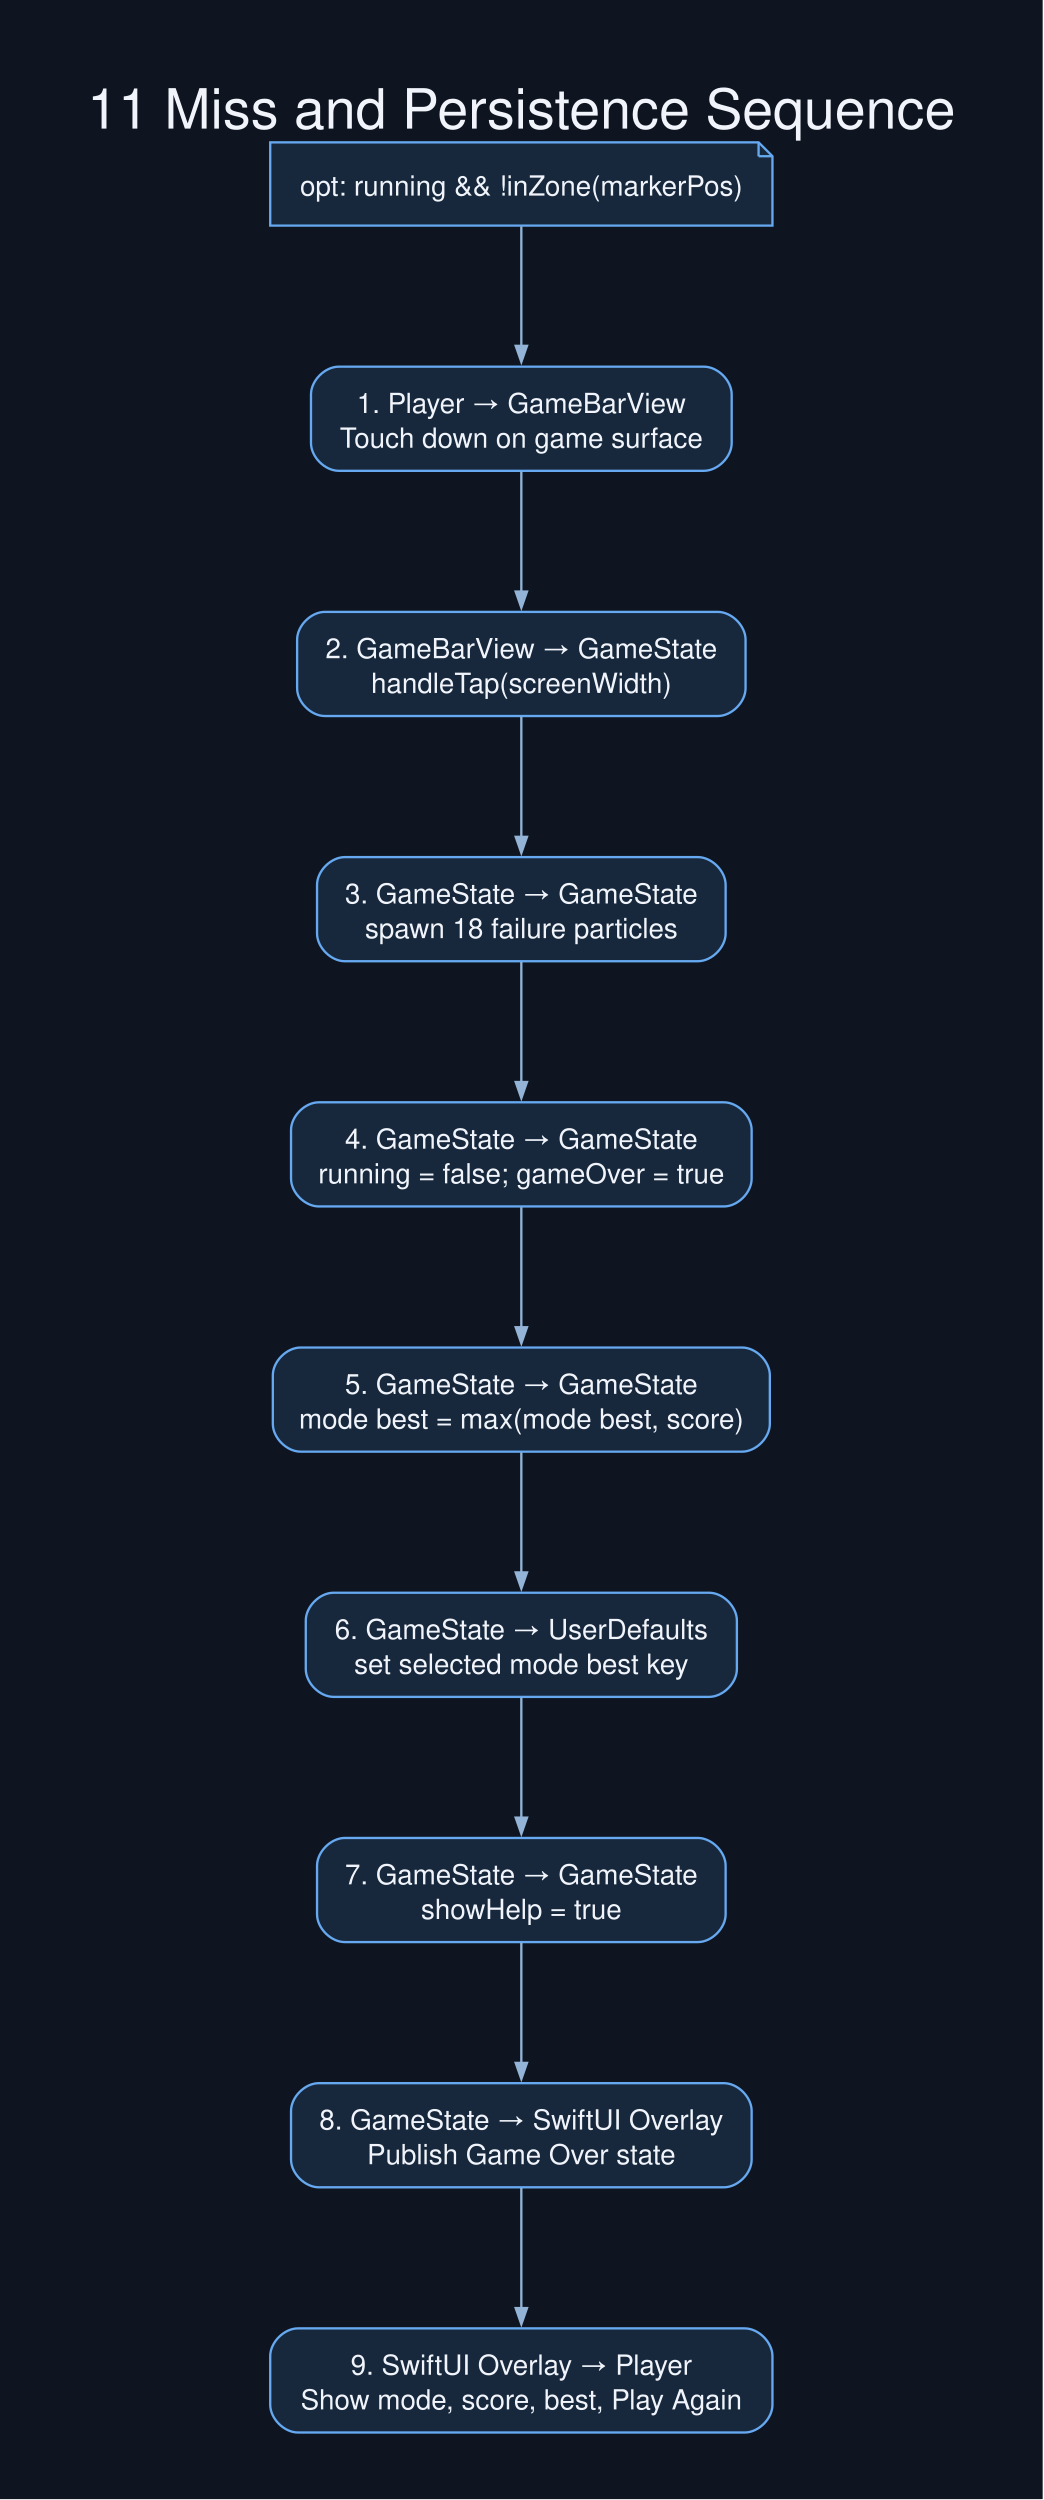
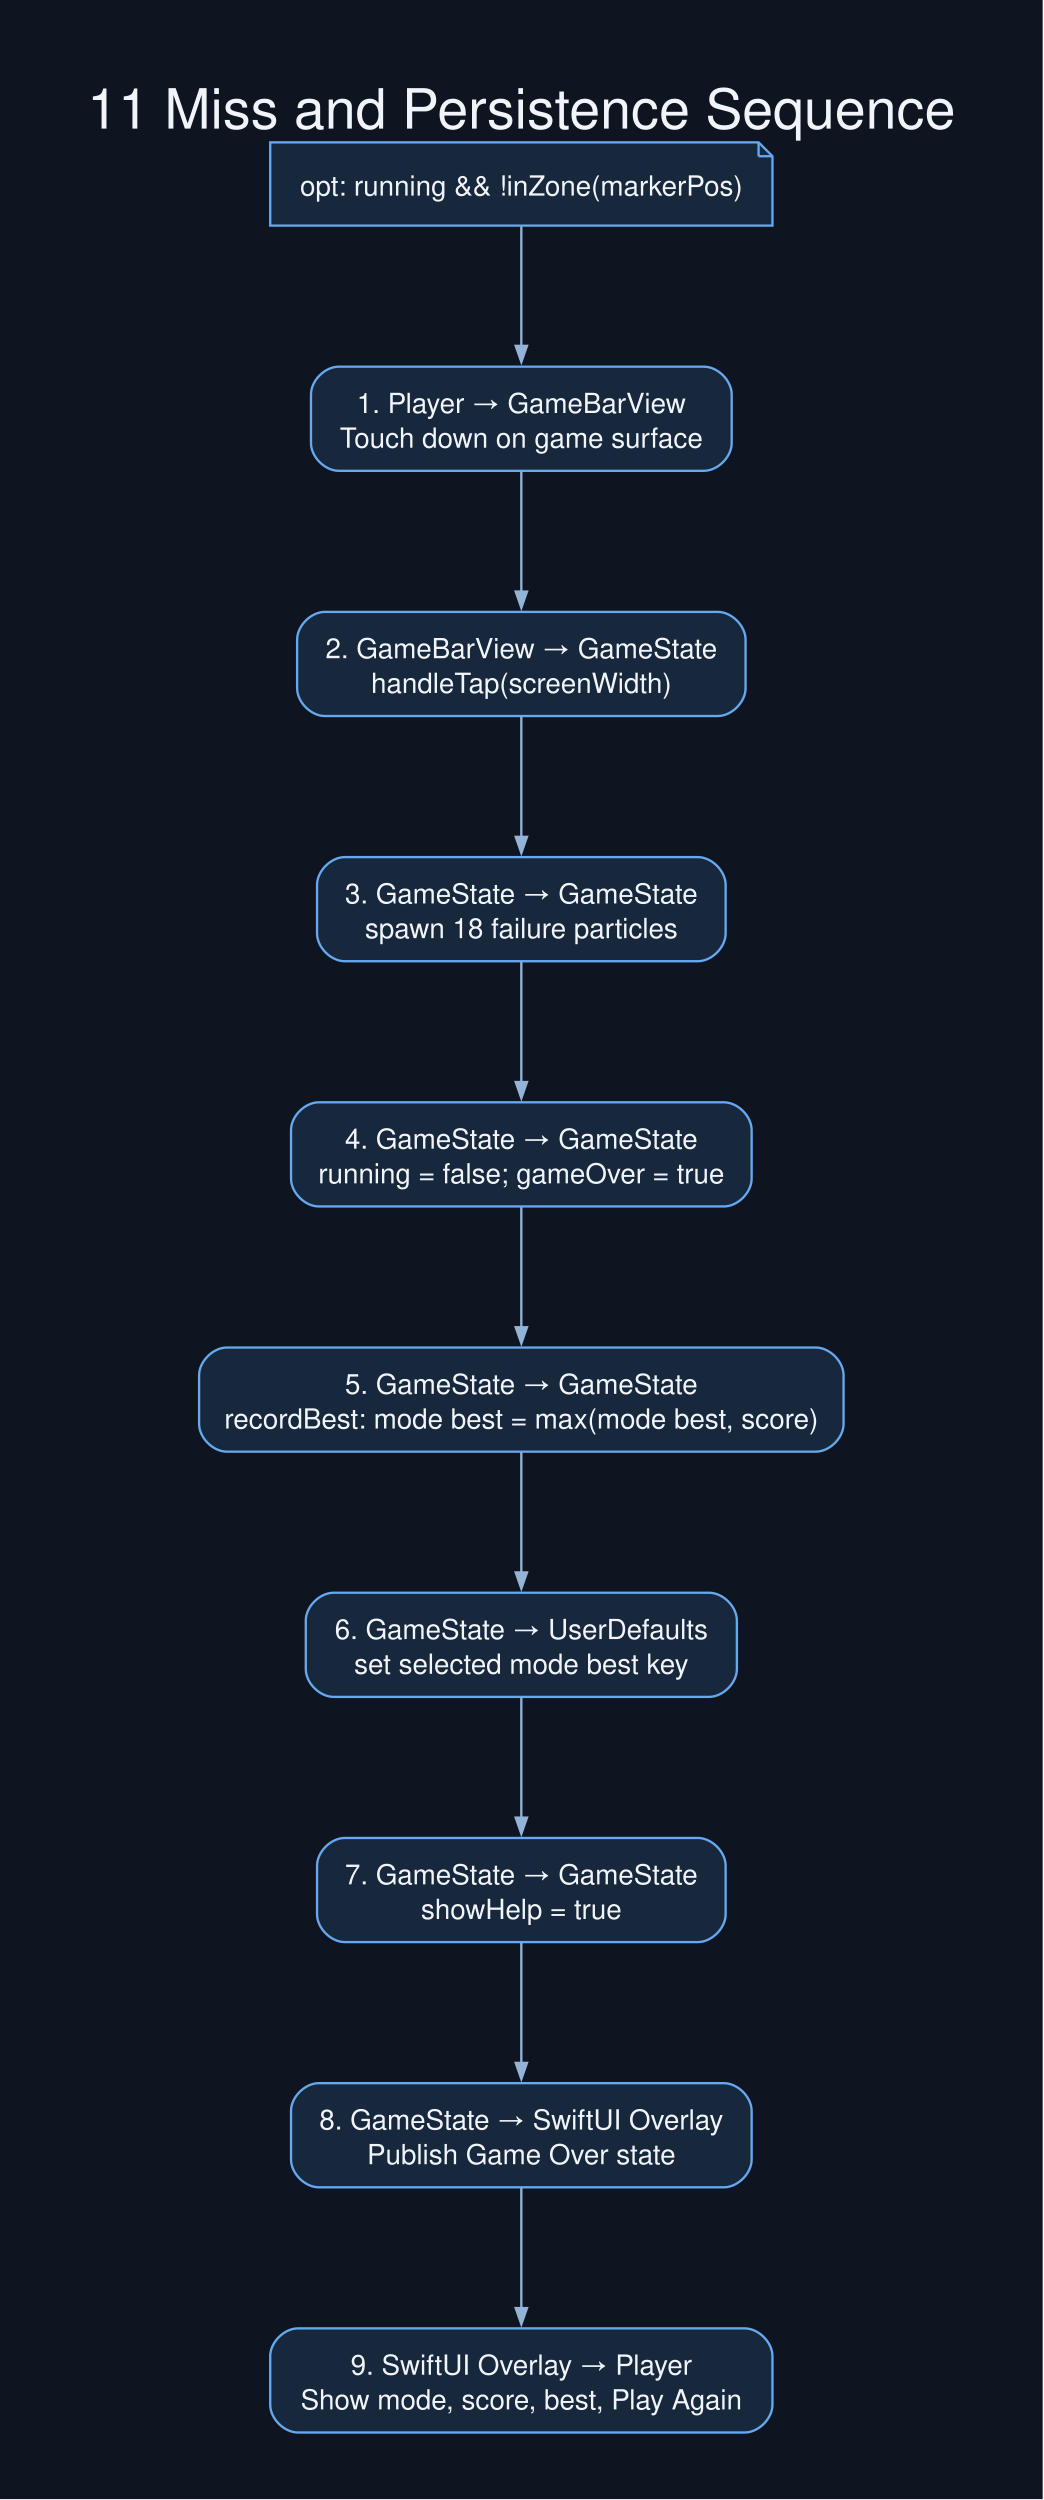
<svg xmlns="http://www.w3.org/2000/svg" width="451pt" height="1081pt" viewBox="0.00 0.00 451.00 1081.00">
  <g id="graph0" class="graph" transform="scale(1 1) rotate(0) translate(28.8 1051.82)">
    <polygon fill="#0e1520" stroke="none" points="-28.8,28.8 -28.8,-1051.82 422.05,-1051.82 422.05,28.8 -28.8,28.8" />
    <text xml:space="preserve" text-anchor="middle" x="196.62" y="-996.22" font-family="Helvetica,sans-Serif" font-size="24.00" fill="#f1f5fb">11 Miss and Persistence Sequence</text>
    <g id="node1" class="node">
      <polygon fill="#17283d" stroke="#66a9f1" points="299.21,-990.27 88.04,-990.27 88.04,-954.27 305.21,-954.27 305.21,-984.27 299.21,-990.27" />
      <polyline fill="none" stroke="#66a9f1" points="299.21,-990.27 299.21,-984.27" />
      <polyline fill="none" stroke="#66a9f1" points="305.21,-984.27 299.21,-984.27" />
      <text xml:space="preserve" text-anchor="middle" x="196.62" y="-967.24" font-family="Helvetica,sans-Serif" font-size="12.00" fill="#f1f5fb">opt: running &amp;&amp; !inZone(markerPos)</text>
    </g>
    <g id="node2" class="node">
      <path fill="#17283d" stroke="#66a9f1" d="M275.58,-893.27C275.58,-893.27 117.67,-893.27 117.67,-893.27 111.67,-893.27 105.67,-887.27 105.67,-881.27 105.67,-881.27 105.67,-860.24 105.67,-860.24 105.67,-854.24 111.67,-848.24 117.67,-848.24 117.67,-848.24 275.58,-848.24 275.58,-848.24 281.58,-848.24 287.58,-854.24 287.58,-860.24 287.58,-860.24 287.58,-881.27 287.58,-881.27 287.58,-887.27 281.58,-893.27 275.58,-893.27" />
      <text xml:space="preserve" text-anchor="middle" x="196.62" y="-873.23" font-family="Helvetica,sans-Serif" font-size="12.00" fill="#f1f5fb">1. Player → GameBarView</text>
      <text xml:space="preserve" text-anchor="middle" x="196.62" y="-858.23" font-family="Helvetica,sans-Serif" font-size="12.00" fill="#f1f5fb">Touch down on game surface</text>
    </g>
    <g id="edge1" class="edge">
      <path fill="none" stroke="#93b4d7" d="M196.62,-953.94C196.62,-939.71 196.62,-919.22 196.62,-902.26" />
      <polygon fill="#93b4d7" stroke="#93b4d7" points="199.08,-902.28 196.63,-895.28 194.18,-902.28 199.08,-902.28" />
    </g>
    <g id="node3" class="node">
      <path fill="#17283d" stroke="#66a9f1" d="M281.58,-787.24C281.58,-787.24 111.67,-787.24 111.67,-787.24 105.67,-787.24 99.67,-781.24 99.67,-775.24 99.67,-775.24 99.67,-754.21 99.67,-754.21 99.67,-748.21 105.67,-742.21 111.67,-742.21 111.67,-742.21 281.58,-742.21 281.58,-742.21 287.58,-742.21 293.58,-748.21 293.58,-754.21 293.58,-754.21 293.58,-775.24 293.58,-775.24 293.58,-781.24 287.58,-787.24 281.58,-787.24" />
      <text xml:space="preserve" text-anchor="middle" x="196.62" y="-767.2" font-family="Helvetica,sans-Serif" font-size="12.00" fill="#f1f5fb">2. GameBarView → GameState</text>
      <text xml:space="preserve" text-anchor="middle" x="196.62" y="-752.2" font-family="Helvetica,sans-Serif" font-size="12.00" fill="#f1f5fb">handleTap(screenWidth)</text>
    </g>
    <g id="edge2" class="edge">
      <path fill="none" stroke="#93b4d7" d="M196.62,-847.95C196.62,-832.83 196.62,-812.5 196.62,-795.84" />
      <polygon fill="#93b4d7" stroke="#93b4d7" points="199.08,-796.02 196.63,-789.02 194.18,-796.02 199.08,-796.02" />
    </g>
    <g id="node4" class="node">
      <path fill="#17283d" stroke="#66a9f1" d="M272.96,-681.21C272.96,-681.21 120.29,-681.21 120.29,-681.21 114.29,-681.21 108.29,-675.21 108.29,-669.21 108.29,-669.21 108.29,-648.18 108.29,-648.18 108.29,-642.18 114.29,-636.18 120.29,-636.18 120.29,-636.18 272.96,-636.18 272.96,-636.18 278.96,-636.18 284.96,-642.18 284.96,-648.18 284.96,-648.18 284.96,-669.21 284.96,-669.21 284.96,-675.21 278.96,-681.21 272.96,-681.21" />
      <text xml:space="preserve" text-anchor="middle" x="196.62" y="-661.17" font-family="Helvetica,sans-Serif" font-size="12.00" fill="#f1f5fb">3. GameState → GameState</text>
      <text xml:space="preserve" text-anchor="middle" x="196.62" y="-646.17" font-family="Helvetica,sans-Serif" font-size="12.00" fill="#f1f5fb">spawn 18 failure particles</text>
    </g>
    <g id="edge3" class="edge">
      <path fill="none" stroke="#93b4d7" d="M196.62,-741.92C196.62,-726.8 196.62,-706.47 196.62,-689.81" />
      <polygon fill="#93b4d7" stroke="#93b4d7" points="199.08,-689.99 196.63,-682.99 194.18,-689.99 199.08,-689.99" />
    </g>
    <g id="node5" class="node">
      <path fill="#17283d" stroke="#66a9f1" d="M284.21,-575.18C284.21,-575.18 109.04,-575.18 109.04,-575.18 103.04,-575.18 97.04,-569.18 97.04,-563.18 97.04,-563.18 97.04,-542.15 97.04,-542.15 97.04,-536.15 103.04,-530.15 109.04,-530.15 109.04,-530.15 284.21,-530.15 284.21,-530.15 290.21,-530.15 296.21,-536.15 296.21,-542.15 296.21,-542.15 296.21,-563.18 296.21,-563.18 296.21,-569.18 290.21,-575.18 284.21,-575.18" />
      <text xml:space="preserve" text-anchor="middle" x="196.62" y="-555.14" font-family="Helvetica,sans-Serif" font-size="12.00" fill="#f1f5fb">4. GameState → GameState</text>
      <text xml:space="preserve" text-anchor="middle" x="196.62" y="-540.14" font-family="Helvetica,sans-Serif" font-size="12.00" fill="#f1f5fb">running = false; gameOver = true</text>
    </g>
    <g id="edge4" class="edge">
      <path fill="none" stroke="#93b4d7" d="M196.62,-635.89C196.62,-620.77 196.62,-600.44 196.62,-583.78" />
      <polygon fill="#93b4d7" stroke="#93b4d7" points="199.08,-583.96 196.63,-576.96 194.18,-583.96 199.08,-583.96" />
    </g>
    <g id="node6" class="node">
-       <path fill="#17283d" stroke="#66a9f1" d="M292.08,-469.15C292.08,-469.15 101.17,-469.15 101.17,-469.15 95.17,-469.15 89.17,-463.15 89.17,-457.15 89.17,-457.15 89.17,-436.12 89.17,-436.12 89.17,-430.12 95.17,-424.12 101.17,-424.12 101.17,-424.12 292.08,-424.12 292.08,-424.12 298.08,-424.12 304.08,-430.12 304.08,-436.12 304.08,-436.12 304.08,-457.15 304.08,-457.15 304.08,-463.15 298.08,-469.15 292.08,-469.15" />
+       <path fill="#17283d" stroke="#66a9f1" d="M323.96,-469.15C323.96,-469.15 69.29,-469.15 69.29,-469.15 63.29,-469.15 57.29,-463.15 57.29,-457.15 57.29,-457.15 57.29,-436.12 57.29,-436.12 57.29,-430.12 63.29,-424.12 69.29,-424.12 69.29,-424.12 323.96,-424.12 323.96,-424.12 329.96,-424.12 335.96,-430.12 335.96,-436.12 335.96,-436.12 335.96,-457.15 335.96,-457.15 335.96,-463.15 329.96,-469.15 323.96,-469.15" />
      <text xml:space="preserve" text-anchor="middle" x="196.62" y="-449.11" font-family="Helvetica,sans-Serif" font-size="12.00" fill="#f1f5fb">5. GameState → GameState</text>
-       <text xml:space="preserve" text-anchor="middle" x="196.62" y="-434.11" font-family="Helvetica,sans-Serif" font-size="12.00" fill="#f1f5fb">mode best = max(mode best, score)</text>
+       <text xml:space="preserve" text-anchor="middle" x="196.62" y="-434.11" font-family="Helvetica,sans-Serif" font-size="12.00" fill="#f1f5fb">recordBest: mode best = max(mode best, score)</text>
    </g>
    <g id="edge5" class="edge">
      <path fill="none" stroke="#93b4d7" d="M196.62,-529.86C196.62,-514.74 196.62,-494.41 196.62,-477.75" />
      <polygon fill="#93b4d7" stroke="#93b4d7" points="199.08,-477.93 196.63,-470.93 194.18,-477.93 199.08,-477.93" />
    </g>
    <g id="node7" class="node">
      <path fill="#17283d" stroke="#66a9f1" d="M277.83,-363.12C277.83,-363.12 115.42,-363.12 115.42,-363.12 109.42,-363.12 103.42,-357.12 103.42,-351.12 103.42,-351.12 103.42,-330.09 103.42,-330.09 103.42,-324.09 109.42,-318.09 115.42,-318.09 115.42,-318.09 277.83,-318.09 277.83,-318.09 283.83,-318.09 289.83,-324.09 289.83,-330.09 289.83,-330.09 289.83,-351.12 289.83,-351.12 289.83,-357.12 283.83,-363.12 277.83,-363.12" />
      <text xml:space="preserve" text-anchor="middle" x="196.62" y="-343.08" font-family="Helvetica,sans-Serif" font-size="12.00" fill="#f1f5fb">6. GameState → UserDefaults</text>
      <text xml:space="preserve" text-anchor="middle" x="196.62" y="-328.08" font-family="Helvetica,sans-Serif" font-size="12.00" fill="#f1f5fb">set selected mode best key</text>
    </g>
    <g id="edge6" class="edge">
      <path fill="none" stroke="#93b4d7" d="M196.62,-423.83C196.62,-408.71 196.62,-388.38 196.62,-371.72" />
      <polygon fill="#93b4d7" stroke="#93b4d7" points="199.08,-371.9 196.63,-364.9 194.18,-371.9 199.08,-371.9" />
    </g>
    <g id="node8" class="node">
      <path fill="#17283d" stroke="#66a9f1" d="M272.96,-257.09C272.96,-257.09 120.29,-257.09 120.29,-257.09 114.29,-257.09 108.29,-251.09 108.29,-245.09 108.29,-245.09 108.29,-224.06 108.29,-224.06 108.29,-218.06 114.29,-212.06 120.29,-212.06 120.29,-212.06 272.96,-212.06 272.96,-212.06 278.96,-212.06 284.96,-218.06 284.96,-224.06 284.96,-224.06 284.96,-245.09 284.96,-245.09 284.96,-251.09 278.96,-257.09 272.96,-257.09" />
      <text xml:space="preserve" text-anchor="middle" x="196.62" y="-237.05" font-family="Helvetica,sans-Serif" font-size="12.00" fill="#f1f5fb">7. GameState → GameState</text>
      <text xml:space="preserve" text-anchor="middle" x="196.62" y="-222.05" font-family="Helvetica,sans-Serif" font-size="12.00" fill="#f1f5fb">showHelp = true</text>
    </g>
    <g id="edge7" class="edge">
      <path fill="none" stroke="#93b4d7" d="M196.62,-317.8C196.62,-302.68 196.62,-282.35 196.62,-265.69" />
      <polygon fill="#93b4d7" stroke="#93b4d7" points="199.08,-265.87 196.63,-258.87 194.18,-265.87 199.08,-265.87" />
    </g>
    <g id="node9" class="node">
      <path fill="#17283d" stroke="#66a9f1" d="M284.21,-151.06C284.21,-151.06 109.04,-151.06 109.04,-151.06 103.04,-151.06 97.04,-145.06 97.04,-139.06 97.04,-139.06 97.04,-118.03 97.04,-118.03 97.04,-112.03 103.04,-106.03 109.04,-106.03 109.04,-106.03 284.21,-106.03 284.21,-106.03 290.21,-106.03 296.21,-112.03 296.21,-118.03 296.21,-118.03 296.21,-139.06 296.21,-139.06 296.21,-145.06 290.21,-151.06 284.21,-151.06" />
      <text xml:space="preserve" text-anchor="middle" x="196.62" y="-131.02" font-family="Helvetica,sans-Serif" font-size="12.00" fill="#f1f5fb">8. GameState → SwiftUI Overlay</text>
      <text xml:space="preserve" text-anchor="middle" x="196.62" y="-116.02" font-family="Helvetica,sans-Serif" font-size="12.00" fill="#f1f5fb">Publish Game Over state</text>
    </g>
    <g id="edge8" class="edge">
      <path fill="none" stroke="#93b4d7" d="M196.62,-211.77C196.62,-196.65 196.62,-176.32 196.62,-159.66" />
      <polygon fill="#93b4d7" stroke="#93b4d7" points="199.08,-159.84 196.63,-152.84 194.18,-159.84 199.08,-159.84" />
    </g>
    <g id="node10" class="node">
      <path fill="#17283d" stroke="#66a9f1" d="M293.21,-45.03C293.21,-45.03 100.04,-45.03 100.04,-45.03 94.04,-45.03 88.04,-39.03 88.04,-33.03 88.04,-33.03 88.04,-12 88.04,-12 88.04,-6 94.04,0 100.04,0 100.04,0 293.21,0 293.21,0 299.21,0 305.21,-6 305.21,-12 305.21,-12 305.21,-33.03 305.21,-33.03 305.21,-39.03 299.21,-45.03 293.21,-45.03" />
      <text xml:space="preserve" text-anchor="middle" x="196.62" y="-24.99" font-family="Helvetica,sans-Serif" font-size="12.00" fill="#f1f5fb">9. SwiftUI Overlay → Player</text>
      <text xml:space="preserve" text-anchor="middle" x="196.62" y="-9.99" font-family="Helvetica,sans-Serif" font-size="12.00" fill="#f1f5fb">Show mode, score, best, Play Again</text>
    </g>
    <g id="edge9" class="edge">
      <path fill="none" stroke="#93b4d7" d="M196.62,-105.74C196.62,-90.62 196.62,-70.29 196.62,-53.63" />
      <polygon fill="#93b4d7" stroke="#93b4d7" points="199.08,-53.81 196.63,-46.81 194.18,-53.81 199.08,-53.81" />
    </g>
  </g>
</svg>
